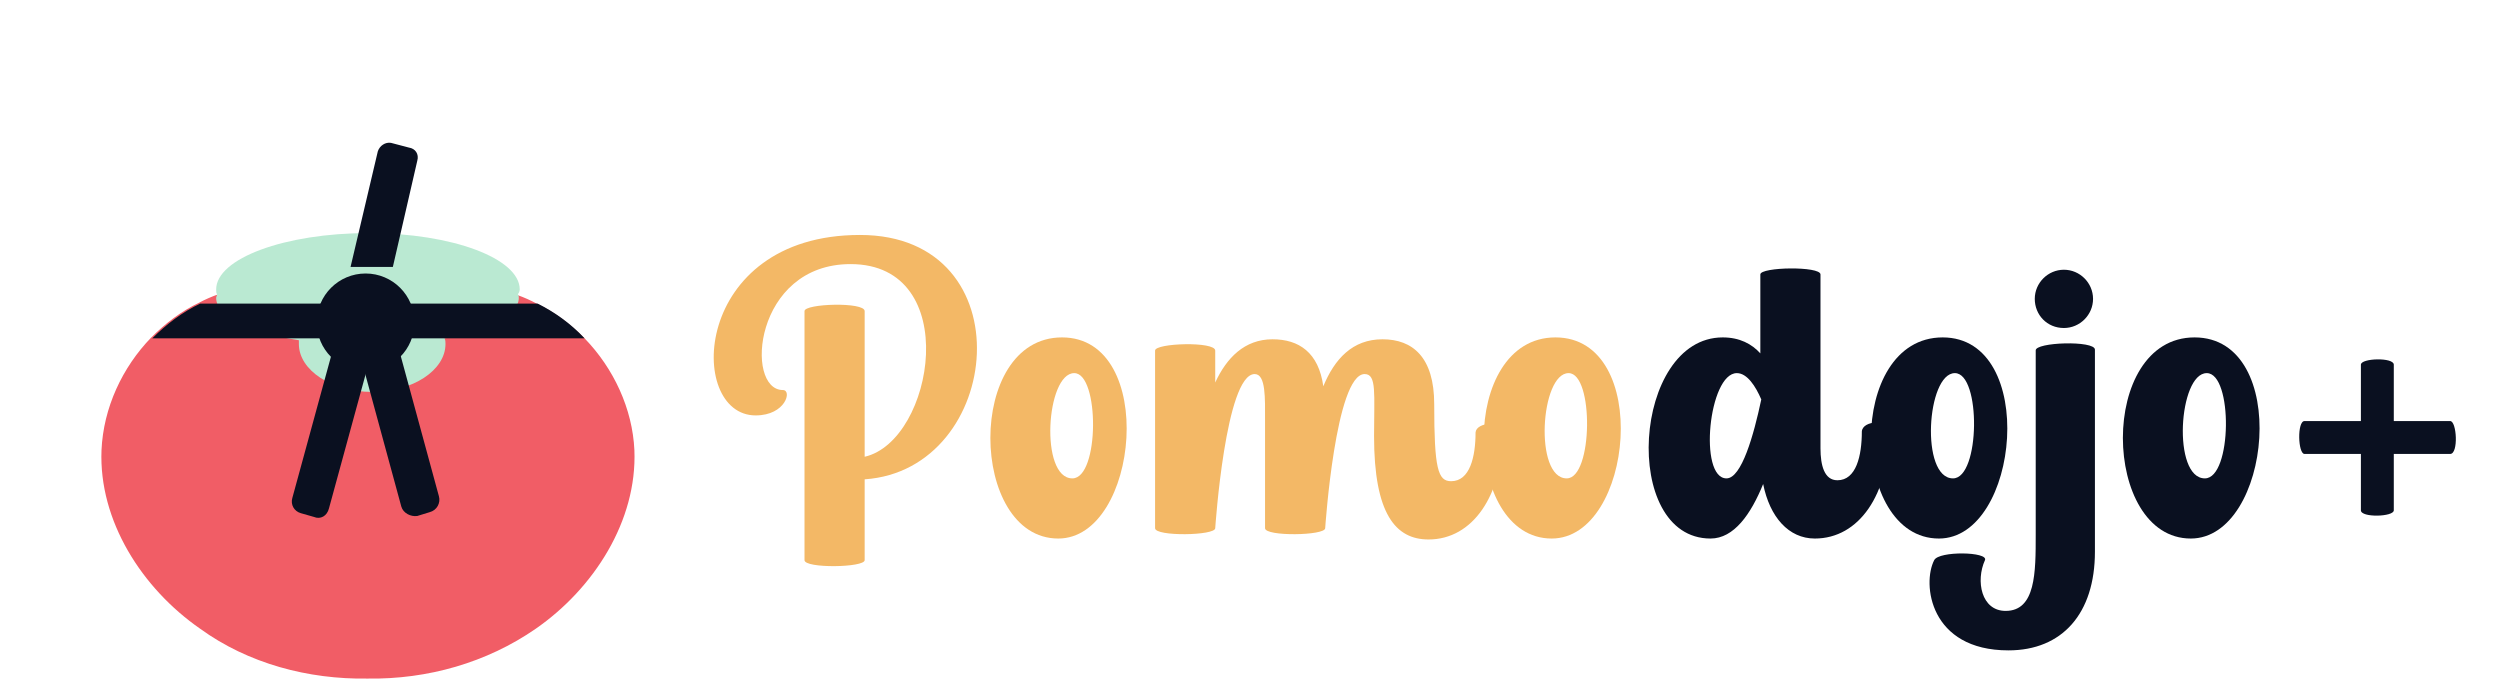
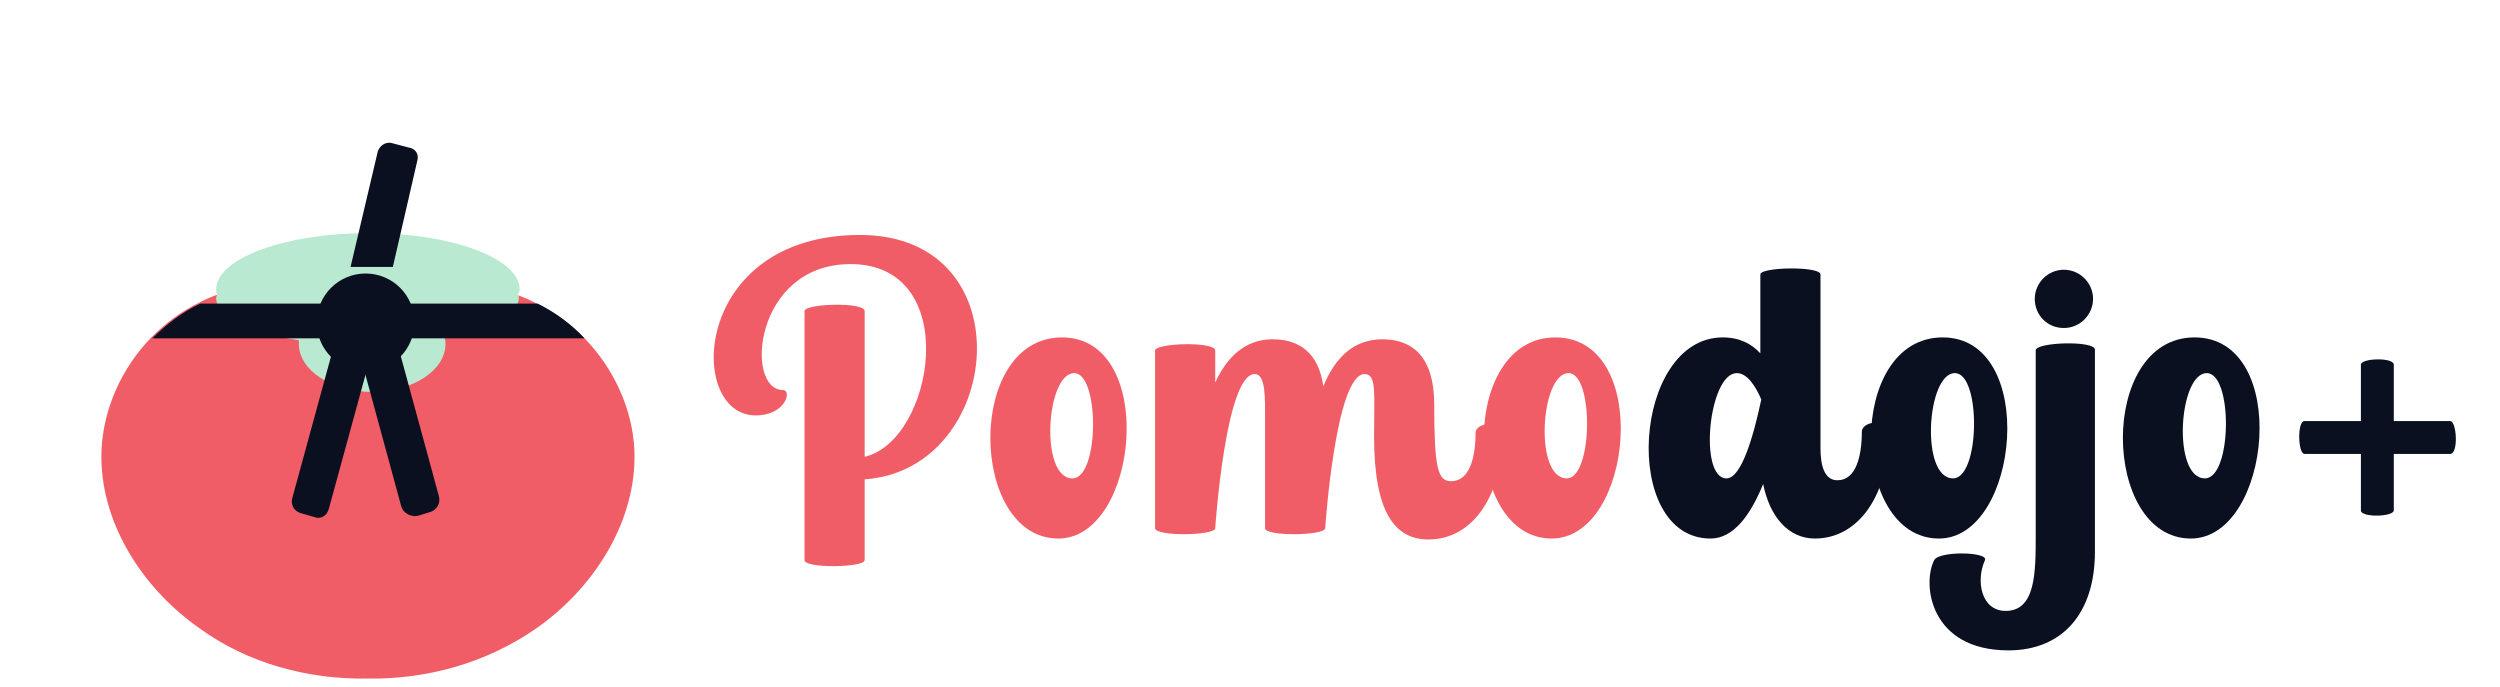
<svg xmlns="http://www.w3.org/2000/svg" version="1.1" id="Layer_1" x="0px" y="0px" viewBox="0 0 266 73" style="enable-background:new 0 0 266 73;" xml:space="preserve">
  <style type="text/css">
- 	.st0{fill:#F3B866;}
+ 	.st0{fill:#F15D66;}
	.st1{fill:#0A1020;}
	.st2{fill:#F15D66;}
	.st3{fill:#BAE9D2;}
</style>
  <g>
    <path class="st0" d="M92,51v8.6c0,0.8-6.4,0.9-6.4,0V33.1c0-0.8,6.4-1,6.4,0v15.5c7.4-1.7,10.5-20.5-1.5-20.5   c-10.3,0-11.3,13.4-7.2,13.4c1,0,0.3,2.7-2.9,2.7c-7.4,0-6.8-19.2,11.1-19.2C109.2,25,106.8,50,92,51z" />
    <path class="st0" d="M112.6,57.3c-9.5,0-9.9-21.4,0.4-21.4C123.2,35.9,121.2,57.3,112.6,57.3z M114.3,39.7c-3,0-3.7,11.2-0.2,11.2   C117,50.9,117,39.7,114.3,39.7z" />
    <path class="st0" d="M159.9,46c0,6.7-3.2,11.4-7.9,11.4c-3.5,0-5.8-2.7-5.8-11c0-4.5,0.3-6.6-1-6.6c-3.1,0-4.2,16.4-4.2,16.4   c0,0.8-6.4,0.9-6.4,0c0,0,0-9.2,0-11.5c0-2.3,0.1-4.9-1.1-4.9c-3.1,0-4.2,16.4-4.2,16.4c0,0.8-6.4,0.9-6.4,0V37.3   c0-0.8,6.4-1,6.4,0v3.4c1.2-2.6,3.1-4.6,6.1-4.6c2.8,0,4.9,1.4,5.4,5c1.2-2.9,3.1-5,6.3-5c3.2,0,5.5,1.9,5.5,6.9   c0,6.9,0.4,8.2,1.8,8.2c2,0,2.6-2.6,2.6-5.2C157.1,44.9,159.9,44.7,159.9,46z" />
    <path class="st0" d="M165.1,57.3c-9.5,0-9.9-21.4,0.4-21.4C175.8,35.9,173.8,57.3,165.1,57.3z M166.9,39.7c-3,0-3.7,11.2-0.2,11.2   C169.5,50.9,169.6,39.7,166.9,39.7z" />
    <path class="st1" d="M201,45.9c0,6.7-3.2,11.4-7.9,11.4c-2.8,0-4.8-2.3-5.5-5.8c-1.3,3.2-3.1,5.8-5.6,5.8c-9.6,0-8.3-21.4,1.3-21.4   c1.8,0,3.1,0.7,4,1.7c0-2.9,0-5.9,0-8.4c0-0.8,6.4-0.9,6.4,0s0,16.7,0,18.5c0,1.8,0.4,3.4,1.8,3.4c2,0,2.6-2.6,2.6-5.2   C198.2,44.7,201,44.6,201,45.9z M187.4,42.5C187.4,42.4,187.4,42.4,187.4,42.5c-0.6-1.4-1.5-2.8-2.6-2.8c-3,0-4.1,11.2-1.1,11.2   C185.3,50.9,186.6,46.3,187.4,42.5z" />
    <path class="st1" d="M206.3,57.3c-9.5,0-9.9-21.4,0.4-21.4C216.9,35.9,214.9,57.3,206.3,57.3z M208,39.7c-3,0-3.7,11.2-0.2,11.2   C210.7,50.9,210.8,39.7,208,39.7z" />
    <path class="st1" d="M222.9,37.2c0,0,0,15.5,0,21.5c0,6.6-3.5,10.5-9.2,10.5c-8.4,0-9.2-7.1-7.9-9.6c0.5-1,5.8-0.9,5.4,0   c-1,2.2-0.4,5.4,2.2,5.4c3.2,0,3.2-4.1,3.2-8.1c0-4.1,0-19.6,0-19.6C216.5,36.4,222.9,36.2,222.9,37.2z M216.5,31.8   c0-1.7,1.4-3.1,3.1-3.1c1.7,0,3.1,1.4,3.1,3.1s-1.4,3.1-3.1,3.1C217.8,34.9,216.5,33.5,216.5,31.8z" />
    <path class="st1" d="M233.1,57.3c-9.5,0-9.9-21.4,0.4-21.4C243.8,35.9,241.7,57.3,233.1,57.3z M234.8,39.7c-3,0-3.7,11.2-0.2,11.2   C237.5,50.9,237.6,39.7,234.8,39.7z" />
    <path class="st1" d="M260.7,48.3h-6v6c0,0.7-3.5,0.8-3.5,0v-6h-6c-0.7,0-0.8-3.5,0-3.5h6v-6c0-0.7,3.5-0.8,3.5,0v6h6   C261.4,44.8,261.6,48.3,260.7,48.3z" />
  </g>
  <path class="st2" d="M67.5,47.9c0.3,7.5-4.3,14.7-10.5,19c-5.2,3.6-11.5,5.4-17.9,5.3c-6.3,0.1-12.7-1.6-17.8-5.3  c-6.2-4.3-10.8-11.5-10.5-19c0.2-4.5,2.2-8.8,5.3-12c1.5-1.5,3.2-2.8,5.1-3.7c1.3-0.7,2.8-1.2,4.2-1.5c3-0.6,6.2-0.3,9.2,0.7  c0.4,0.1,0.9,0.3,1.3,0.5c0,0,0,0,0,0c0.3,0.1,0.6,0.2,0.9,0.3c1.5,0.5,3.2,0.5,4.7,0c0.3-0.1,0.6-0.2,0.9-0.3c0,0,0,0,0,0  c0.3-0.1,0.6-0.2,0.9-0.3h0c3-1.1,6.4-1.4,9.6-0.8c1.5,0.3,2.9,0.8,4.2,1.5c1.9,0.9,3.6,2.2,5.1,3.7C65.3,39.2,67.3,43.5,67.5,47.9z  " />
  <path class="st3" d="M55.3,30.8c0-3.3-7.2-6-16.1-6S23,27.5,23,30.8c0,0.2,0,0.4,0.1,0.5c0,0.1-0.1,0.3-0.1,0.4c0,2,3.6,3.7,8.8,4.5  c0,0.1,0,0.3,0,0.4c0,2.8,3.5,5.1,7.8,5.1s7.8-2.3,7.8-5.1c0-0.2,0-0.4-0.1-0.6c4.7-0.9,7.9-2.5,7.9-4.3c0-0.1,0-0.3-0.1-0.4  C55.2,31.2,55.3,31,55.3,30.8z" />
  <path class="st1" d="M44.4,17.1l-2.6,11.3h-4.5l2.9-12.3c0.2-0.6,0.8-1,1.4-0.9l1.9,0.5C44.2,15.8,44.6,16.4,44.4,17.1z" />
  <g id="XMLID_347_">
    <g>
      <path class="st1" d="M62.2,36h-46c1.5-1.5,3.2-2.8,5.1-3.7h35.9C59,33.2,60.7,34.4,62.2,36z" />
      <path id="XMLID_25_" class="st1" d="M42.7,53.9l-4.9-18c-0.2-0.7,0.2-1.5,1-1.7l1.3-0.4c0.7-0.2,1.5,0.2,1.7,1l4.9,18    c0.2,0.7-0.2,1.5-1,1.7l-1.3,0.4C43.7,55,42.9,54.6,42.7,53.9z" />
      <path id="XMLID_24_" class="st1" d="M35,54.1l5-18.3c0.2-0.7-0.2-1.4-0.9-1.6l-1.4-0.4c-0.7-0.2-1.4,0.2-1.6,0.9l-5,18.3    c-0.2,0.7,0.2,1.4,0.9,1.6l1.4,0.4C34.1,55.3,34.8,54.9,35,54.1z" />
      <circle id="XMLID_23_" class="st1" cx="38.9" cy="34.3" r="5.2" />
    </g>
  </g>
</svg>
